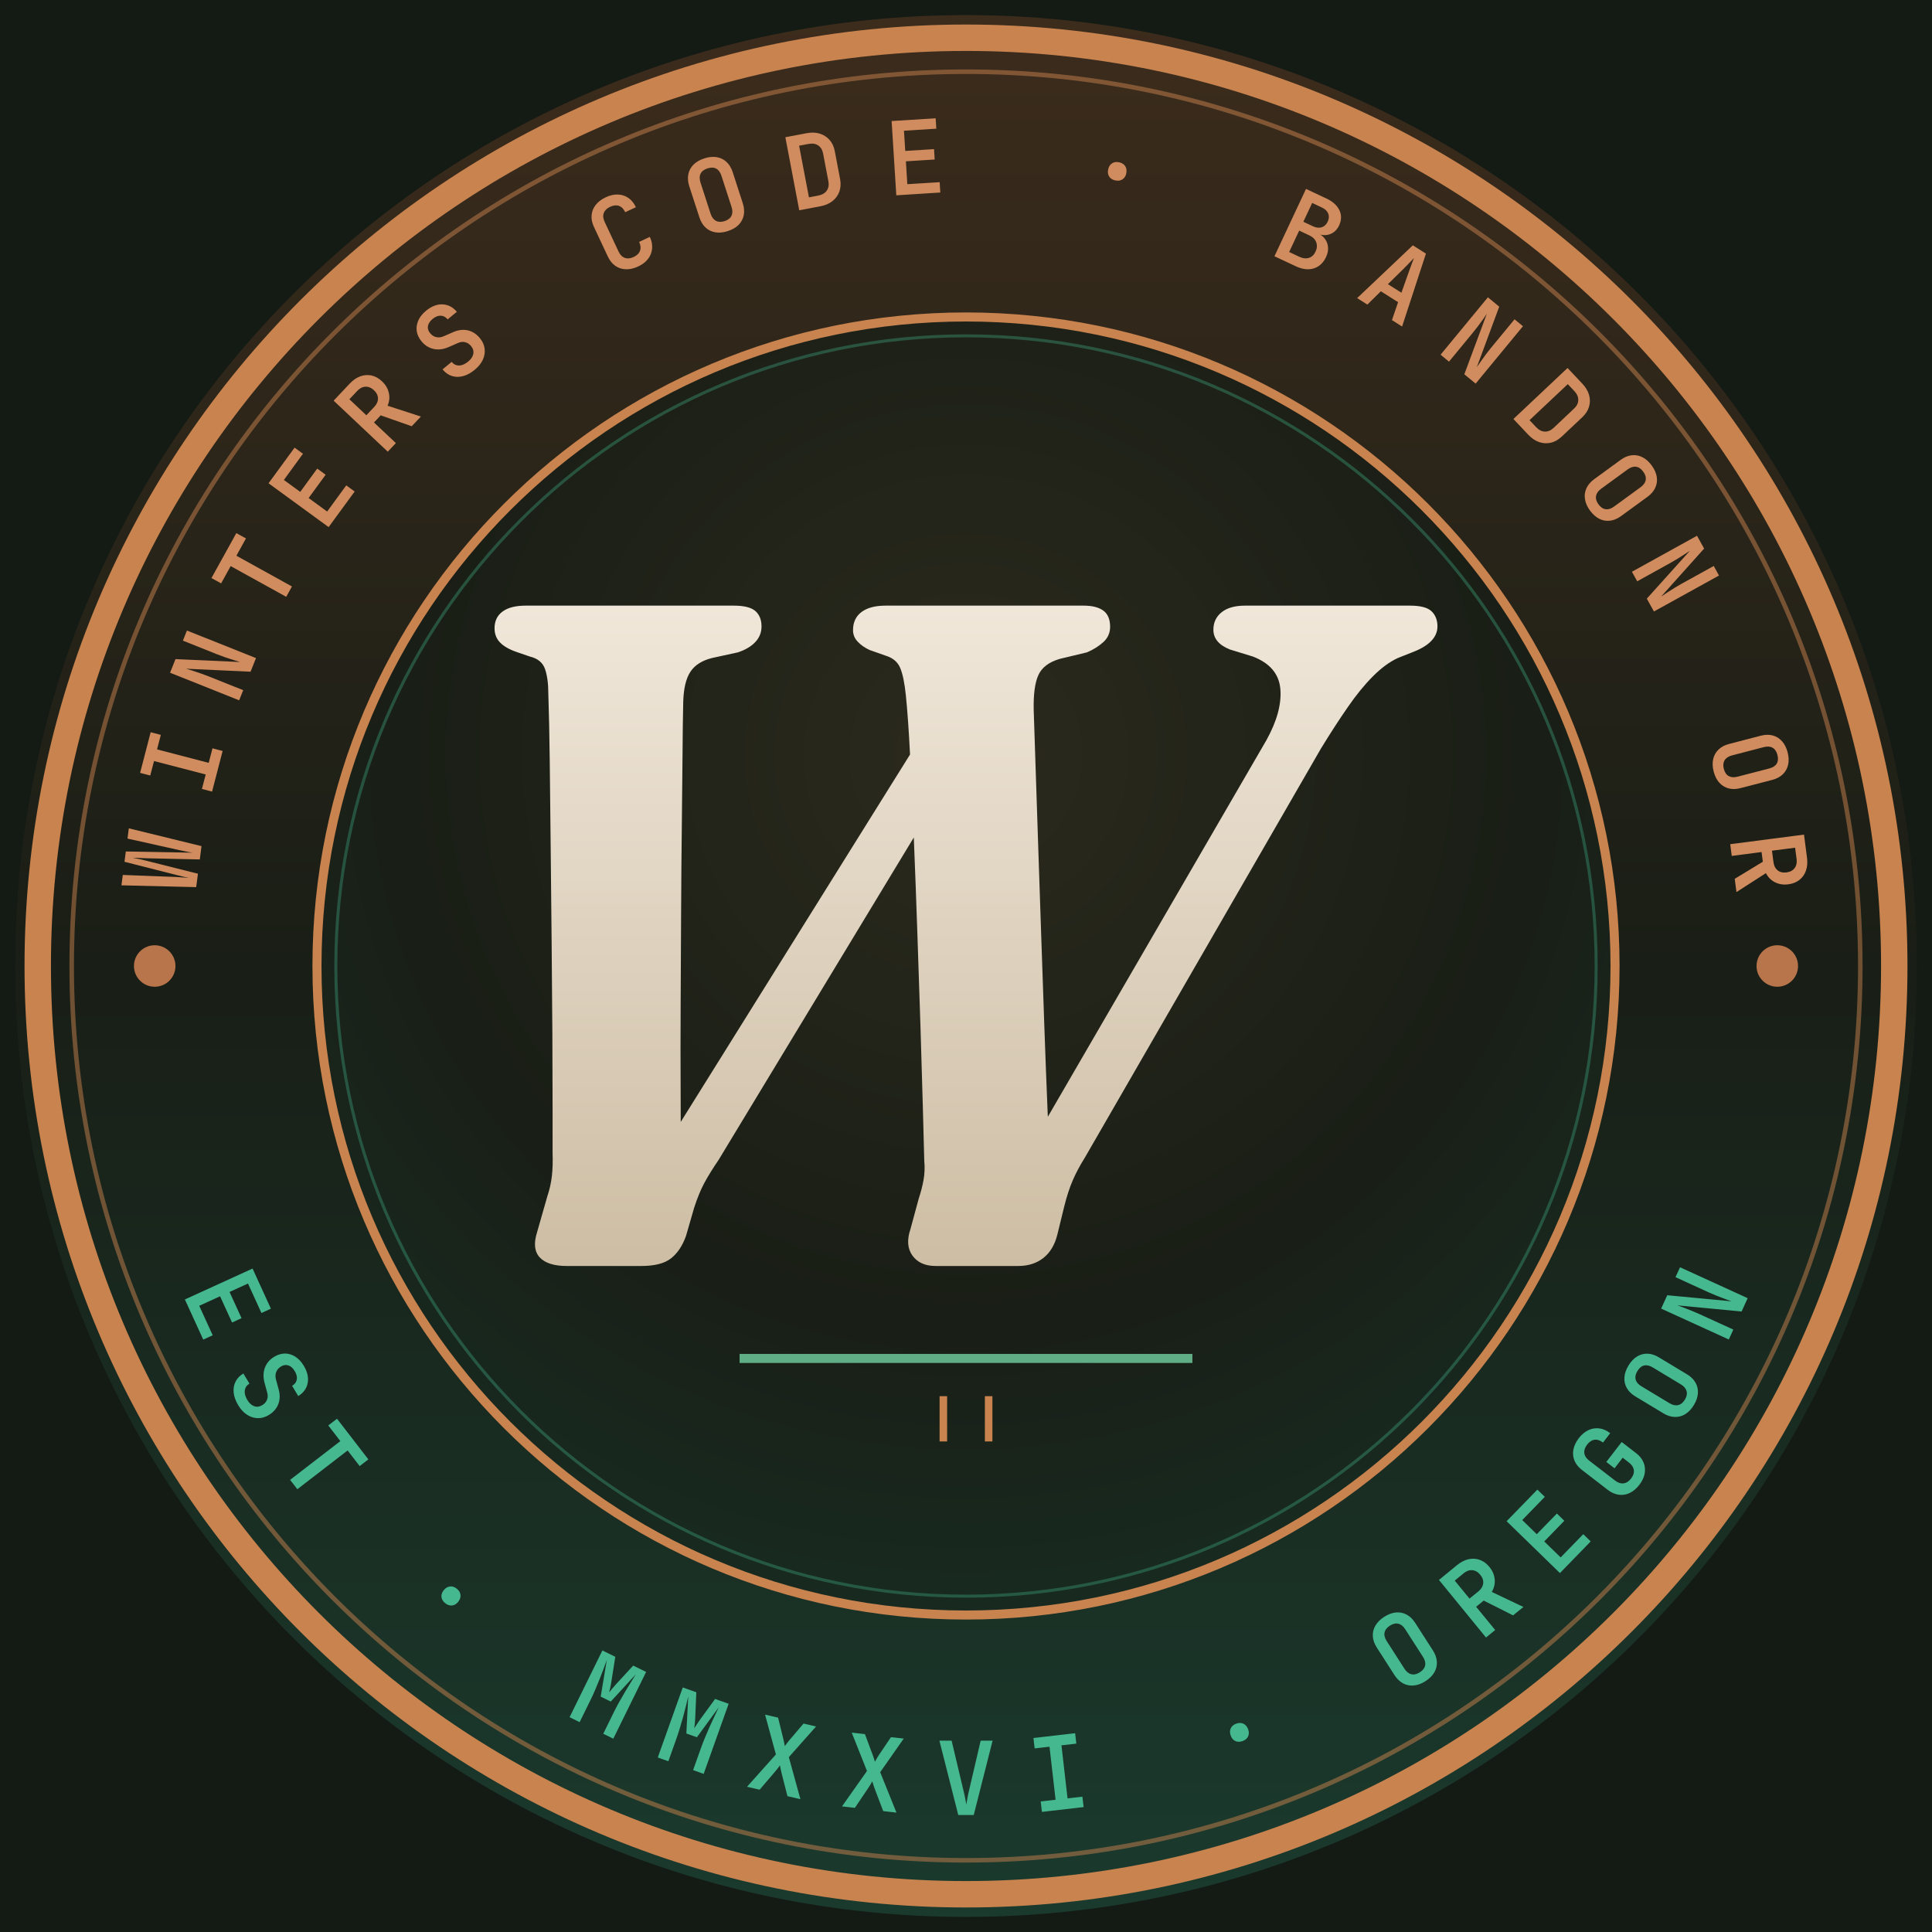
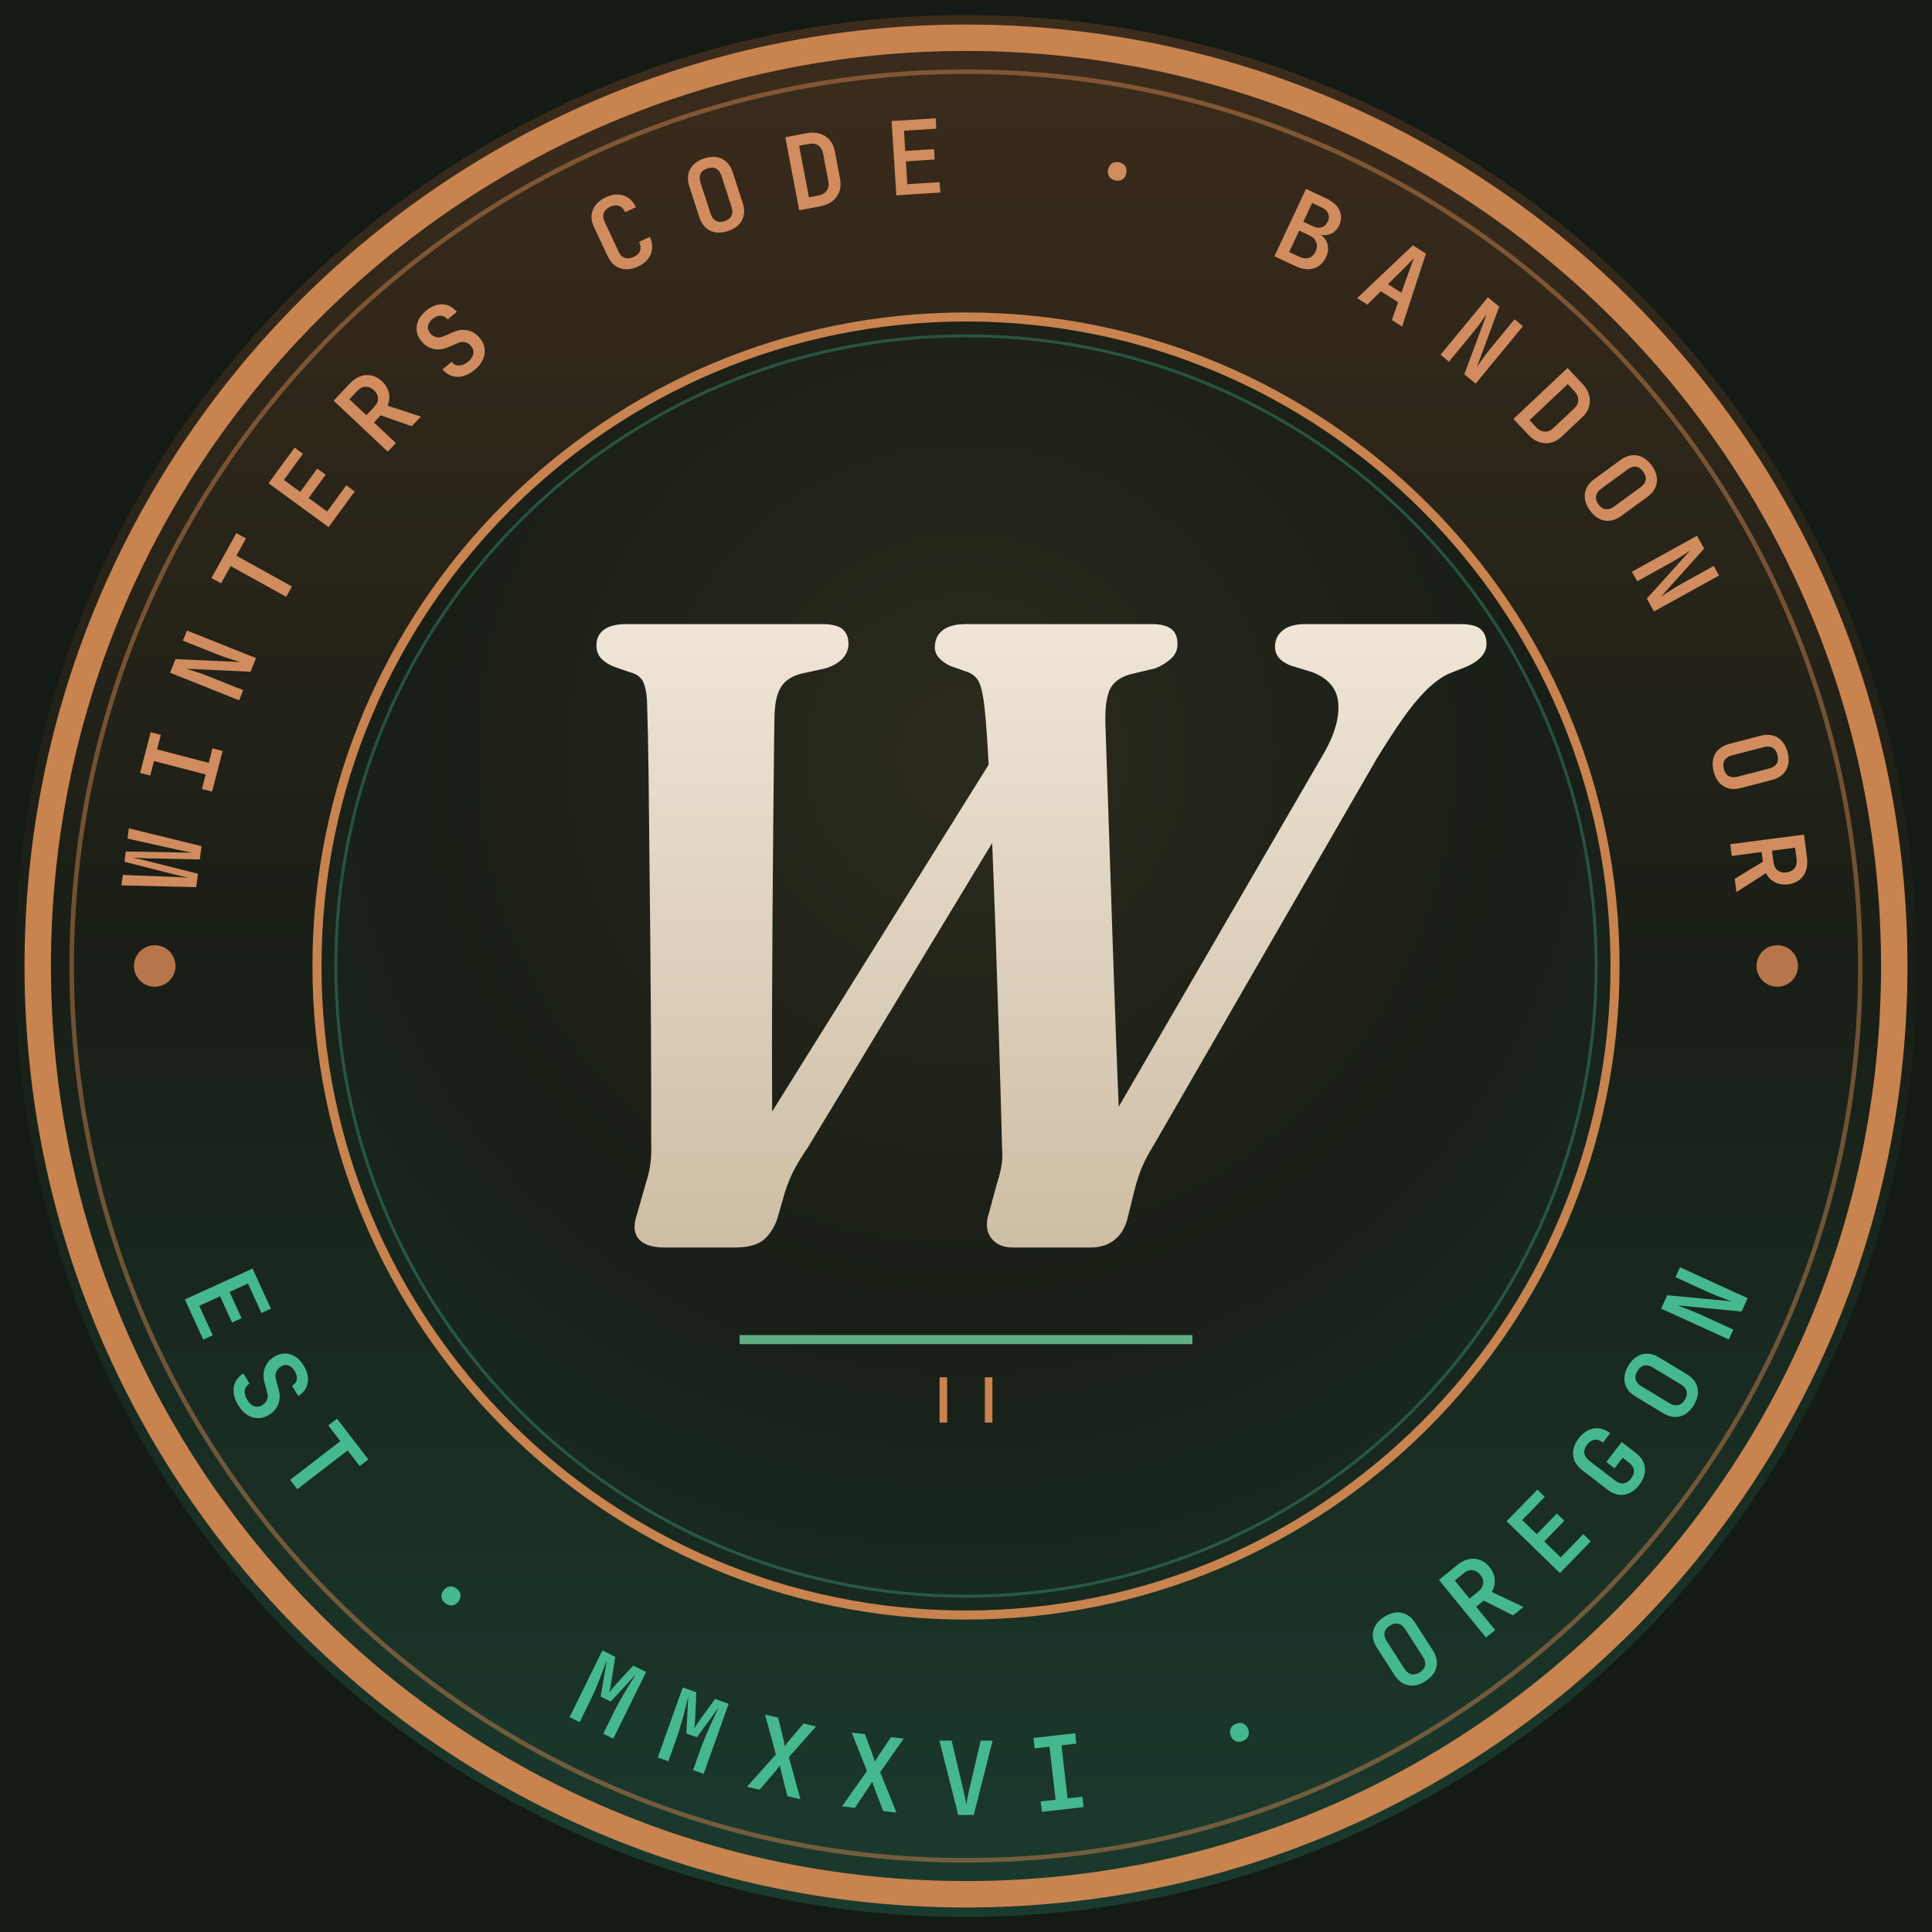
<svg xmlns="http://www.w3.org/2000/svg" version="1.2" baseProfile="tiny-ps" viewBox="0 0 512 512">
  <defs>
    <radialGradient id="f" cx="256" cy="200" r="330" gradientUnits="userSpaceOnUse">
      <stop offset="0" stop-color="#2c2a1d" />
      <stop offset=".45" stop-color="#191e16" />
      <stop offset="1" stop-color="#173a2d" />
    </radialGradient>
    <linearGradient id="t" x1="0" y1="0" x2="0" y2="512" gradientUnits="userSpaceOnUse">
      <stop offset="0" stop-color="#3d2c1c" />
      <stop offset=".5" stop-color="#191e16" />
      <stop offset="1" stop-color="#1a3b2e" />
    </linearGradient>
-     <linearGradient id="w" x1="0" y1="140" x2="0" y2="336" gradientUnits="userSpaceOnUse">
+     <linearGradient id="w" x1="0" y1="140" x2="0" y2="331" gradientUnits="userSpaceOnUse">
      <stop offset="0" stop-color="#f4ece0" />
      <stop offset="1" stop-color="#cdbda4" />
    </linearGradient>
  </defs>
  <rect width="512" height="512" fill="#141a14" />
  <circle cx="256" cy="256" r="252" fill="url(#t)" />
  <circle cx="256" cy="256" r="246" fill="none" stroke="#c8834f" stroke-width="7" />
  <circle cx="256" cy="256" r="237" fill="none" stroke="#c8834f" stroke-width="1.2" stroke-opacity=".5" />
  <circle cx="256" cy="256" r="172" fill="url(#f)" stroke="#c8834f" stroke-width="2.4" />
  <circle cx="256" cy="256" r="167" fill="none" stroke="#41b38b" stroke-width=".8" stroke-opacity=".35" />
  <path fill="#d08c5e" d="M51.99 235.1 32.18 234.62 32.54 231.87 46.54 232.4Q47.03 232.44 47.69 232.48Q48.35 232.53 49 232.57Q49.65 232.62 50.13 232.68Q49.65 232.56 49.02 232.43Q48.38 232.29 47.74 232.12Q47.09 231.96 46.62 231.84L32.99 228.38L33.34 225.65L47.39 225.9Q47.88 225.91 48.54 225.93Q49.21 225.94 49.86 225.95Q50.51 225.95 51 225.99Q50.52 225.9 49.88 225.77Q49.24 225.65 48.6 225.51Q47.95 225.37 47.47 225.28L33.79 222.23L34.14 219.52L53.4 224.23L52.95 227.76L38.8 227.45Q38.23 227.43 37.58 227.4Q36.93 227.37 36.28 227.34Q35.63 227.31 35.17 227.31Q35.62 227.39 36.26 227.53Q36.89 227.67 37.53 227.8Q38.17 227.94 38.72 228.09L52.46 231.54Z M56.2 209.78 53.51 209.08 54.51 205.24 40.82 201.68 39.82 205.52 37.13 204.82 39.93 194.05 42.62 194.75 41.62 198.59 55.31 202.16 56.31 198.31 59 199.01Z M63.38 185.59 45.07 178.28 46.51 174.67 63.59 175.44Q62.82 175.19 61.74 174.86Q60.67 174.53 59.53 174.14Q58.4 173.74 57.52 173.39L48.47 169.78L49.54 167.1L67.84 174.4L66.4 178.01L49.33 177.22Q50.04 177.41 51.07 177.75Q52.1 178.09 53.18 178.46Q54.27 178.84 55.17 179.2L64.45 182.9Z M75.85 158.16 61.13 150.02 58.6 154.6 56.04 153.19 62.63 141.28 65.18 142.69 62.65 147.27 77.37 155.42Z M87.09 139.69 71.17 128.07 78.07 118.63 80.29 120.25 75.23 127.19 79.57 130.35 84.07 124.18 86.3 125.81 81.79 131.98 86.7 135.56 91.76 128.63 93.99 130.25Z M102.76 119.7 88.42 106.18 92.68 101.66Q93.99 100.27 95.48 99.73Q96.98 99.19 98.47 99.51Q99.96 99.84 101.23 101.05Q102.67 102.4 103.05 104.14Q103.44 105.87 102.71 107.52L111.54 110.39L109.11 112.96L100.89 110.07L99.11 111.96L104.91 117.42ZM97.09 110.05 99.2 107.81Q100.18 106.77 100.17 105.59Q100.15 104.4 99.11 103.42Q98.07 102.44 96.87 102.48Q95.68 102.53 94.7 103.57L92.59 105.81Z M125.8 98Q124.26 99.28 122.7 99.68Q121.15 100.09 119.75 99.64Q118.34 99.19 117.28 97.89L119.69 95.9Q120.5 96.88 121.67 96.86Q122.84 96.84 124.07 95.82Q125.22 94.88 125.43 93.78Q125.64 92.68 124.83 91.7Q124.16 90.89 123.22 90.67Q122.27 90.45 121.24 90.95L118.98 91.94Q116.86 92.89 114.95 92.48Q113.04 92.08 111.7 90.45Q110.64 89.16 110.44 87.75Q110.24 86.34 110.85 84.94Q111.46 83.55 112.9 82.36Q115.07 80.57 117.27 80.66Q119.48 80.75 121.07 82.63L118.63 84.64Q117.85 83.7 116.8 83.66Q115.75 83.61 114.65 84.52Q113.59 85.4 113.41 86.4Q113.24 87.4 113.98 88.29Q114.67 89.13 115.6 89.34Q116.52 89.56 117.56 89.12L119.91 88.1Q122.01 87.13 123.9 87.53Q125.79 87.93 127.18 89.62Q128.25 90.91 128.43 92.39Q128.62 93.86 127.96 95.32Q127.3 96.77 125.8 98Z M169.12 70.62Q167.43 71.41 165.88 71.36Q164.32 71.32 163.08 70.46Q161.84 69.59 161.09 68L157.4 60.13Q156.64 58.52 156.78 57.02Q156.91 55.53 157.87 54.3Q158.83 53.08 160.52 52.29Q162.23 51.48 163.77 51.55Q165.31 51.62 166.54 52.46Q167.76 53.3 168.52 54.91L165.69 56.24Q165.07 54.92 164.03 54.56Q163 54.2 161.7 54.8Q160.4 55.41 160.01 56.45Q159.62 57.48 160.24 58.8L163.93 66.67Q164.54 67.97 165.59 68.34Q166.64 68.71 167.94 68.1Q169.24 67.49 169.61 66.45Q169.99 65.41 169.38 64.11L172.21 62.78Q172.95 64.35 172.82 65.85Q172.69 67.36 171.76 68.59Q170.83 69.82 169.12 70.62Z M192.88 61.24Q191.11 61.82 189.59 61.57Q188.08 61.32 186.98 60.3Q185.89 59.28 185.35 57.61L182.66 49.34Q182.12 47.65 182.41 46.19Q182.7 44.73 183.78 43.64Q184.86 42.55 186.64 41.98Q188.43 41.4 189.94 41.65Q191.44 41.9 192.53 42.91Q193.62 43.92 194.17 45.61L196.85 53.88Q197.39 55.55 197.1 57.02Q196.81 58.49 195.75 59.58Q194.68 60.66 192.88 61.24ZM192.02 58.6Q193.38 58.16 193.85 57.18Q194.31 56.21 193.87 54.85L191.19 46.58Q190.74 45.19 189.8 44.69Q188.86 44.18 187.49 44.63Q186.13 45.07 185.66 46.03Q185.19 46.99 185.64 48.38L188.32 56.65Q188.77 58.01 189.73 58.52Q190.69 59.03 192.02 58.6Z M211.81 55.73 208.13 36.37 213.7 35.31Q215.66 34.93 217.22 35.41Q218.78 35.88 219.83 37.07Q220.89 38.25 221.23 40.08L222.63 47.43Q222.98 49.26 222.44 50.77Q221.9 52.27 220.63 53.28Q219.35 54.3 217.39 54.67ZM214.38 52.3 216.84 51.83Q218.38 51.54 219.1 50.52Q219.81 49.51 219.53 48.02L218.13 40.68Q217.85 39.22 216.82 38.53Q215.78 37.85 214.24 38.15L211.77 38.61Z M237.53 51.76 236.29 32.08 247.96 31.35 248.13 34.1 239.56 34.64 239.9 40 247.53 39.52 247.7 42.27 240.07 42.75 240.45 48.81 249.02 48.28 249.19 51.02Z M295.62 47.82Q294.5 47.61 293.98 46.84Q293.45 46.06 293.66 44.98Q293.87 43.86 294.64 43.32Q295.42 42.78 296.53 43Q297.65 43.21 298.17 44Q298.7 44.78 298.48 45.9Q298.28 46.98 297.5 47.51Q296.73 48.04 295.62 47.82Z M337.74 67.91 346.11 50.06 351.46 52.58Q354.03 53.78 354.95 55.7Q355.87 57.62 354.86 59.78Q354.29 60.97 353.34 61.61Q352.38 62.25 351.22 62.31Q350.07 62.36 348.87 61.8L348.95 61.63Q350.28 62.22 351.05 63.21Q351.83 64.2 351.94 65.48Q352.06 66.75 351.41 68.15Q350.68 69.69 349.46 70.51Q348.24 71.34 346.69 71.36Q345.14 71.38 343.41 70.57ZM341.64 66.78 344.35 68.06Q345.72 68.7 346.87 68.34Q348.02 67.99 348.63 66.69Q349.25 65.37 348.81 64.2Q348.38 63.03 347.01 62.39L344.3 61.11ZM345.4 58.77 347.96 59.97Q349.24 60.57 350.27 60.23Q351.31 59.9 351.85 58.75Q352.4 57.58 351.99 56.58Q351.58 55.58 350.33 55L347.74 53.78Z M359.66 79 374.42 65.01 377.89 67.21 371.57 86.53 368.88 84.83 370.51 80.08 365.94 77.19 362.37 80.72ZM367.81 75.31 371.39 77.57 373.27 72.28Q373.75 70.92 374.15 69.86Q374.55 68.8 374.71 68.39Q374.41 68.71 373.64 69.52Q372.87 70.33 371.85 71.34Z M381.77 94 394.31 78.79 397.31 81.27 391.37 97.3Q391.84 96.64 392.48 95.71Q393.12 94.79 393.84 93.83Q394.57 92.87 395.17 92.14L401.37 84.62L403.6 86.45L391.06 101.66L388.06 99.19L394.02 83.17Q393.62 83.79 392.98 84.67Q392.35 85.54 391.66 86.46Q390.97 87.38 390.35 88.13L384 95.84Z M401.07 111.04 415.42 97.52 419.3 101.64Q420.68 103.1 421.12 104.67Q421.56 106.24 421.12 107.76Q420.68 109.29 419.33 110.56L413.89 115.69Q412.53 116.97 410.97 117.33Q409.42 117.68 407.87 117.15Q406.33 116.62 404.96 115.16ZM405.34 111.35 407.07 113.18Q408.14 114.32 409.38 114.38Q410.62 114.43 411.72 113.39L417.16 108.26Q418.24 107.25 418.26 106Q418.28 104.76 417.2 103.62L415.48 101.8Z M421.36 135.29Q420.26 133.79 420.03 132.27Q419.79 130.76 420.42 129.4Q421.04 128.04 422.46 127L429.48 121.88Q430.92 120.82 432.4 120.65Q433.88 120.47 435.25 121.16Q436.62 121.85 437.72 123.35Q438.83 124.88 439.06 126.38Q439.29 127.89 438.67 129.24Q438.06 130.59 436.62 131.65L429.59 136.77Q428.18 137.81 426.69 137.99Q425.2 138.17 423.84 137.5Q422.48 136.82 421.36 135.29ZM423.61 133.65Q424.45 134.81 425.52 134.95Q426.59 135.09 427.75 134.24L434.77 129.12Q435.95 128.26 436.13 127.2Q436.31 126.15 435.47 124.99Q434.63 123.84 433.57 123.69Q432.51 123.55 431.33 124.41L424.31 129.53Q423.15 130.37 422.97 131.45Q422.78 132.52 423.61 133.65Z M432.48 151.52 449.73 141.98 451.61 145.38 440.2 158.11Q440.88 157.67 441.81 157.04Q442.75 156.42 443.77 155.79Q444.8 155.16 445.63 154.7L454.16 149.99L455.55 152.52L438.31 162.05L436.42 158.65L447.85 145.95Q447.25 146.37 446.34 146.95Q445.43 147.53 444.45 148.14Q443.47 148.74 442.62 149.21L433.88 154.05Z M454.14 204.47Q453.67 202.66 454.01 201.17Q454.34 199.67 455.43 198.64Q456.51 197.6 458.21 197.16L466.62 194.97Q468.35 194.52 469.78 194.9Q471.22 195.28 472.24 196.42Q473.27 197.57 473.74 199.37Q474.21 201.2 473.87 202.68Q473.53 204.16 472.46 205.2Q471.39 206.23 469.67 206.68L461.25 208.86Q459.55 209.31 458.1 208.93Q456.65 208.55 455.63 207.42Q454.61 206.29 454.14 204.47ZM456.83 203.77Q457.19 205.15 458.13 205.67Q459.08 206.19 460.46 205.83L468.88 203.65Q470.29 203.28 470.85 202.37Q471.4 201.45 471.04 200.07Q470.68 198.68 469.75 198.16Q468.82 197.63 467.41 198L459 200.19Q457.61 200.55 457.04 201.48Q456.48 202.41 456.83 203.77Z M458.53 223.72 478.08 221.18 478.88 227.34Q479.12 229.24 478.59 230.74Q478.07 232.24 476.87 233.18Q475.67 234.13 473.93 234.35Q471.98 234.61 470.39 233.81Q468.8 233 467.99 231.39L460.18 236.41L459.72 232.9L467.17 228.37L466.83 225.8L458.93 226.83ZM469.59 225.44 469.99 228.49Q470.17 229.91 471.1 230.65Q472.02 231.39 473.44 231.2Q474.86 231.02 475.58 230.07Q476.3 229.12 476.12 227.7L475.72 224.65Z" />
  <path fill="#45b88f" d="M49 344.37 66.93 336.18 71.79 346.81 69.29 347.96 65.72 340.15 60.83 342.38 64.01 349.33 61.5 350.48 58.32 343.53 52.8 346.05 56.37 353.86 53.86 355.01Z M63.14 372.41Q62.1 370.69 61.93 369.1Q61.75 367.5 62.41 366.18Q63.06 364.85 64.49 363.99L66.11 366.67Q65.02 367.33 64.87 368.49Q64.72 369.65 65.55 371.02Q66.31 372.29 67.37 372.66Q68.43 373.03 69.52 372.37Q70.42 371.83 70.77 370.92Q71.12 370.02 70.78 368.93L70.13 366.55Q69.51 364.31 70.19 362.48Q70.86 360.65 72.67 359.56Q74.1 358.7 75.53 358.7Q76.95 358.71 78.24 359.52Q79.54 360.34 80.5 361.93Q81.95 364.34 81.54 366.51Q81.13 368.68 79.04 369.97L77.41 367.26Q78.45 366.64 78.65 365.6Q78.84 364.57 78.1 363.35Q77.39 362.17 76.43 361.85Q75.46 361.53 74.47 362.13Q73.55 362.69 73.2 363.58Q72.85 364.46 73.13 365.56L73.8 368.02Q74.45 370.25 73.77 372.06Q73.1 373.87 71.23 375Q69.79 375.86 68.31 375.83Q66.82 375.8 65.48 374.93Q64.14 374.07 63.14 372.41Z M76.88 392.18 90.2 381.91 87 377.76 89.31 375.98 97.62 386.75 95.32 388.53 92.12 384.39 78.8 394.66Z M117.97 424.85Q117.09 424.13 116.99 423.2Q116.9 422.27 117.6 421.41Q118.32 420.53 119.26 420.43Q120.2 420.32 121.08 421.04Q121.95 421.76 122.04 422.7Q122.12 423.64 121.41 424.52Q120.7 425.38 119.77 425.47Q118.84 425.56 117.97 424.85Z M150.95 455.07 159.64 437.39 163.06 439.07 162.03 445.57Q161.89 446.52 161.71 447.32Q161.53 448.12 161.43 448.5Q161.67 448.19 162.19 447.56Q162.71 446.93 163.36 446.22L167.81 441.4L171.23 443.08L162.53 460.77L159.87 459.46L162.68 453.74Q163.26 452.55 164.02 451.18Q164.79 449.81 165.6 448.44Q166.41 447.06 167.18 445.83Q167.95 444.6 168.51 443.7L161.86 450.93L159.19 449.62L160.81 439.91Q160.48 440.89 159.98 442.2Q159.49 443.51 158.9 444.98Q158.32 446.45 157.69 447.92Q157.06 449.38 156.42 450.67L153.61 456.39Z M174.32 465.75 180.94 447.19 184.53 448.47 184.25 455.04Q184.22 456.01 184.13 456.82Q184.04 457.64 183.99 458.02Q184.19 457.69 184.64 457Q185.08 456.32 185.65 455.54L189.51 450.24L193.1 451.52L186.48 470.09L183.68 469.09L185.82 463.09Q186.27 461.84 186.87 460.39Q187.47 458.95 188.12 457.49Q188.77 456.03 189.4 454.72Q190.02 453.41 190.48 452.45L184.69 460.39L181.89 459.39L182.39 449.57Q182.17 450.58 181.83 451.93Q181.49 453.29 181.08 454.82Q180.66 456.34 180.2 457.87Q179.74 459.4 179.26 460.75L177.12 466.75Z M197.97 473.51 205.62 464.95 202.75 454.39 206.2 455.19 207.58 460.8Q207.73 461.36 207.83 461.91Q207.94 462.47 207.98 462.75Q208.15 462.52 208.48 462.06Q208.8 461.61 209.18 461.18L212.95 456.76L216.27 457.53L209.05 465.66L212.12 476.8L208.68 476L207.11 469.84Q206.97 469.28 206.86 468.72Q206.76 468.15 206.69 467.83Q206.52 468.1 206.18 468.54Q205.84 468.99 205.46 469.43L201.31 474.29Z M223.14 478.71 229.76 469.33 225.71 459.16 229.22 459.56 231.24 464.99Q231.45 465.53 231.62 466.06Q231.79 466.6 231.86 466.88Q232 466.62 232.27 466.14Q232.55 465.65 232.87 465.17L236.12 460.36L239.5 460.74L233.26 469.65L237.57 480.36L234.06 479.96L231.8 474.02Q231.59 473.48 231.43 472.93Q231.26 472.38 231.16 472.07Q231.02 472.35 230.73 472.84Q230.44 473.32 230.12 473.8L226.55 479.1Z M253.95 481 248.95 461.29H252.19L255.27 474.28Q255.54 475.33 255.76 476.44Q255.97 477.54 256.08 478.22Q256.19 477.54 256.39 476.44Q256.59 475.33 256.86 474.25L259.89 461.29H263.05L258.05 481Z M276.12 480.17 275.8 477.4 279.74 476.95 278.13 462.9 274.19 463.35 273.87 460.59 284.92 459.32 285.24 462.08 281.3 462.53 282.91 476.59 286.85 476.14 287.17 478.9Z M329.28 461.41Q328.21 461.79 327.36 461.39Q326.52 460.99 326.15 459.95Q325.77 458.88 326.16 458.02Q326.56 457.16 327.63 456.78Q328.69 456.4 329.54 456.81Q330.39 457.23 330.78 458.29Q331.15 459.34 330.75 460.18Q330.35 461.03 329.28 461.41Z M377.77 445.52Q376.21 446.53 374.68 446.67Q373.15 446.82 371.83 446.11Q370.51 445.4 369.56 443.93L364.86 436.61Q363.9 435.11 363.81 433.63Q363.72 432.15 364.49 430.82Q365.26 429.49 366.83 428.48Q368.42 427.46 369.93 427.32Q371.45 427.18 372.76 427.88Q374.08 428.58 375.04 430.08L379.74 437.39Q380.69 438.87 380.78 440.36Q380.88 441.86 380.12 443.18Q379.36 444.5 377.77 445.52ZM376.27 443.18Q377.47 442.41 377.68 441.35Q377.88 440.29 377.1 439.08L372.4 431.77Q371.62 430.54 370.57 430.3Q369.53 430.05 368.33 430.82Q367.13 431.6 366.92 432.65Q366.71 433.69 367.5 434.92L372.2 442.24Q372.97 443.44 374.03 443.69Q375.09 443.94 376.27 443.18Z M393.81 433.96 381.34 418.7 386.14 414.77Q387.63 413.55 389.18 413.21Q390.73 412.87 392.16 413.38Q393.6 413.9 394.71 415.26Q395.96 416.79 396.11 418.56Q396.27 420.33 395.33 421.87L403.72 425.86L400.98 428.09L393.2 424.17L391.19 425.81L396.24 431.97ZM389.43 423.65 391.82 421.71Q392.92 420.8 393.06 419.62Q393.2 418.45 392.29 417.34Q391.39 416.23 390.2 416.12Q389.01 416.01 387.9 416.92L385.52 418.87Z M413.4 416.88 399.27 403.14 407.42 394.76 409.39 396.68 403.41 402.83 407.26 406.58 412.59 401.1 414.56 403.02 409.24 408.5 413.59 412.73 419.58 406.57 421.55 408.49Z M434.44 393.5Q433.3 394.98 431.9 395.65Q430.49 396.32 428.99 396.12Q427.49 395.92 426.1 394.85L419.22 389.54Q417.81 388.45 417.24 387.06Q416.68 385.67 416.97 384.14Q417.27 382.61 418.4 381.13Q419.56 379.64 420.96 378.99Q422.36 378.35 423.83 378.54Q425.31 378.72 426.72 379.81L424.81 382.29Q423.66 381.4 422.57 381.55Q421.48 381.7 420.61 382.83Q419.73 383.96 419.86 385.06Q419.98 386.17 421.13 387.06L428.02 392.37Q429.15 393.24 430.27 393.1Q431.38 392.95 432.26 391.82Q433.13 390.69 432.98 389.58Q432.83 388.47 431.67 387.58L430.03 386.31L427.87 389.11L425.69 387.43L429.76 382.15L433.61 385.12Q435 386.19 435.56 387.58Q436.13 388.97 435.86 390.49Q435.59 392 434.44 393.5Z M448.89 372.36Q447.93 373.95 446.62 374.76Q445.32 375.56 443.82 375.51Q442.32 375.46 440.82 374.55L433.38 370.06Q431.85 369.14 431.12 367.85Q430.38 366.55 430.49 365.02Q430.59 363.49 431.55 361.9Q432.53 360.28 433.83 359.49Q435.13 358.69 436.61 358.74Q438.1 358.78 439.62 359.71L447.07 364.2Q448.57 365.1 449.32 366.4Q450.06 367.7 449.96 369.22Q449.87 370.74 448.89 372.36ZM446.51 370.92Q447.25 369.7 446.96 368.66Q446.68 367.62 445.45 366.88L438.01 362.39Q436.76 361.63 435.71 361.87Q434.67 362.11 433.93 363.34Q433.19 364.56 433.47 365.59Q433.74 366.63 434.99 367.38L442.44 371.87Q443.66 372.61 444.72 372.37Q445.78 372.12 446.51 370.92Z M458.15 354.98 440.22 346.79 441.84 343.25 458.86 344.86Q458.1 344.57 457.04 344.19Q455.98 343.81 454.87 343.36Q453.75 342.91 452.89 342.52L444.02 338.46L445.23 335.84L463.15 344.03L461.54 347.56L444.53 345.94Q445.23 346.17 446.24 346.55Q447.25 346.94 448.31 347.37Q449.38 347.8 450.26 348.2L459.35 352.35Z" />
  <circle cx="41" cy="256" r="5.5" fill="#b8744a" />
  <circle cx="471" cy="256" r="5.5" fill="#b8744a" />
-   <path fill="url(#w)" d="M244.81 194.12 251.44 206.62 190.44 307.38Q188.06 310.88 186.62 313.56Q185.19 316.25 183.94 320.12L181.81 327.5Q180.44 331.38 177.88 333.44Q175.31 335.5 169.94 335.5H150.19Q145.19 335.5 143.06 333.25Q140.94 331 142.31 326.62L145.06 317Q145.94 314.38 146.25 311.69Q146.56 309 146.44 305.5Q146.44 301.62 146.44 293.31Q146.44 285 146.38 273.75Q146.31 262.5 146.19 249.94Q146.06 237.38 145.94 224.94Q145.81 212.5 145.69 201.81Q145.56 191.12 145.31 183.75Q145.31 179.88 144.44 177.31Q143.56 174.75 140.44 174L136.81 172.75Q133.94 171.75 132.5 170.25Q131.06 168.75 131.06 166.5Q131.06 163.62 133.19 162.06Q135.31 160.5 139.31 160.5H194.44Q198.56 160.5 200.19 161.94Q201.81 163.38 201.81 166Q201.81 168.38 200.19 170.12Q198.56 171.88 195.56 172.88L188.69 174.38Q184.69 175.38 182.94 178.06Q181.19 180.75 181.06 186.12Q180.94 191.25 180.88 199.69Q180.81 208.12 180.69 218.88Q180.56 229.62 180.5 241.62Q180.44 253.62 180.38 266Q180.31 278.38 180.38 290Q180.44 301.62 180.44 311.5L170.69 312.88ZM321.56 166.88Q321.56 164 323.75 162.25Q325.94 160.5 329.94 160.5H373.69Q377.81 160.5 379.38 162Q380.94 163.5 380.94 166Q380.94 170.25 374.56 172.75L370.44 174.38Q367.19 175.88 363.88 179.19Q360.56 182.5 357.19 187.38Q353.81 192.25 350.06 198.38L287.44 306.88Q285.56 309.88 284.31 312.75Q283.06 315.62 282.06 319.62L280.19 327.25Q279.19 331.25 276.5 333.38Q273.81 335.5 269.81 335.5H247.94Q243.81 335.5 241.81 332.75Q239.81 330 241.31 325.62L243.44 317.75Q244.31 315.12 244.75 312.69Q245.19 310.25 244.94 307.62Q244.81 302.62 244.56 293.31Q244.31 284 243.94 272.19Q243.56 260.38 243.12 247.56Q242.69 234.75 242.19 222.56Q241.69 210.38 241.19 200.38Q240.69 190.38 240.06 184.25Q239.56 179.38 238.56 177Q237.56 174.62 234.69 173.75L230.44 172.25Q228.56 171.38 227.31 170.06Q226.06 168.75 226.06 167Q226.06 163.88 228.31 162.19Q230.56 160.5 234.69 160.5H287.19Q290.56 160.5 292.38 161.81Q294.19 163.12 294.19 166.12Q294.19 168.5 292.44 170.12Q290.69 171.75 288.06 172.88L280.81 174.62Q276.56 175.88 275.19 178.88Q273.81 181.88 273.94 188.12Q274.06 192.5 274.38 201.44Q274.69 210.38 275.06 222Q275.44 233.62 275.88 246.44Q276.31 259.25 276.75 271.69Q277.19 284.12 277.62 294.44Q278.06 304.75 278.44 311.38L268.81 311.25L335.56 196.25Q339.81 188.62 339.31 182.62Q338.81 176.62 332.06 174L325.94 172.12Q321.56 170.38 321.56 166.88Z" />
-   <path fill="none" stroke="#5fae86" stroke-width="2.4" d="M196 360H316" />
-   <path fill="none" stroke="#c8834f" stroke-width="2" d="M250 370v12M262 370v12" />
+   <path fill="url(#w)" d="M265.44 197.14 271.69 208.94 214.11 304.05Q211.87 307.35 210.51 309.89Q209.15 312.43 207.97 316.09L205.97 323.05Q204.67 326.71 202.25 328.65Q199.83 330.6 194.76 330.6H176.11Q171.39 330.6 169.39 328.48Q167.38 326.35 168.68 322.22L171.28 313.14Q172.1 310.66 172.4 308.12Q172.69 305.58 172.57 302.28Q172.57 298.62 172.57 290.77Q172.57 282.93 172.51 272.31Q172.45 261.69 172.34 249.83Q172.22 237.97 172.1 226.23Q171.98 214.49 171.87 204.4Q171.75 194.31 171.51 187.35Q171.51 183.69 170.69 181.27Q169.86 178.85 166.91 178.14L163.49 176.96Q160.77 176.02 159.42 174.6Q158.06 173.19 158.06 171.06Q158.06 168.35 160.06 166.88Q162.07 165.4 165.85 165.4H217.88Q221.78 165.4 223.31 166.76Q224.85 168.11 224.85 170.59Q224.85 172.83 223.31 174.49Q221.78 176.14 218.95 177.08L212.46 178.5Q208.68 179.44 207.03 181.98Q205.38 184.52 205.26 189.59Q205.14 194.43 205.08 202.39Q205.02 210.36 204.9 220.51Q204.79 230.65 204.73 241.98Q204.67 253.31 204.61 264.99Q204.55 276.67 204.61 287.65Q204.67 298.62 204.67 307.94L195.47 309.24ZM337.89 171.42Q337.89 168.7 339.96 167.05Q342.02 165.4 345.8 165.4H387.1Q390.99 165.4 392.47 166.82Q393.94 168.23 393.94 170.59Q393.94 174.6 387.92 176.96L384.03 178.5Q380.96 179.91 377.83 183.04Q374.71 186.17 371.52 190.77Q368.33 195.37 364.79 201.15L305.68 303.58Q303.91 306.41 302.73 309.12Q301.55 311.84 300.6 315.61L298.83 322.81Q297.89 326.59 295.35 328.59Q292.81 330.6 289.04 330.6H268.39Q264.5 330.6 262.61 328Q260.72 325.41 262.13 321.28L264.14 313.84Q264.97 311.37 265.38 309.07Q265.79 306.76 265.56 304.29Q265.44 299.57 265.2 290.78Q264.97 281.98 264.61 270.83Q264.26 259.68 263.85 247.59Q263.43 235.49 262.96 223.99Q262.49 212.48 262.02 203.04Q261.54 193.6 260.95 187.82Q260.48 183.22 259.54 180.98Q258.6 178.73 255.88 177.91L251.87 176.49Q250.1 175.67 248.92 174.43Q247.74 173.19 247.74 171.54Q247.74 168.59 249.86 166.99Q251.99 165.4 255.88 165.4H305.44Q308.63 165.4 310.34 166.64Q312.05 167.88 312.05 170.71Q312.05 172.95 310.4 174.49Q308.75 176.02 306.27 177.08L299.42 178.73Q295.41 179.91 294.11 182.75Q292.81 185.58 292.93 191.48Q293.05 195.61 293.35 204.05Q293.64 212.48 294 223.46Q294.35 234.43 294.76 246.53Q295.17 258.62 295.59 270.36Q296 282.1 296.41 291.84Q296.83 301.57 297.18 307.83L288.1 307.71L351.11 199.15Q355.12 191.95 354.65 186.29Q354.17 180.62 347.8 178.14L342.02 176.37Q337.89 174.72 337.89 171.42Z" />
+   <path fill="none" stroke="#5fae86" stroke-width="2.4" d="M196 355H316" />
+   <path fill="none" stroke="#c8834f" stroke-width="2" d="M250 365v12M262 365v12" />
</svg>
